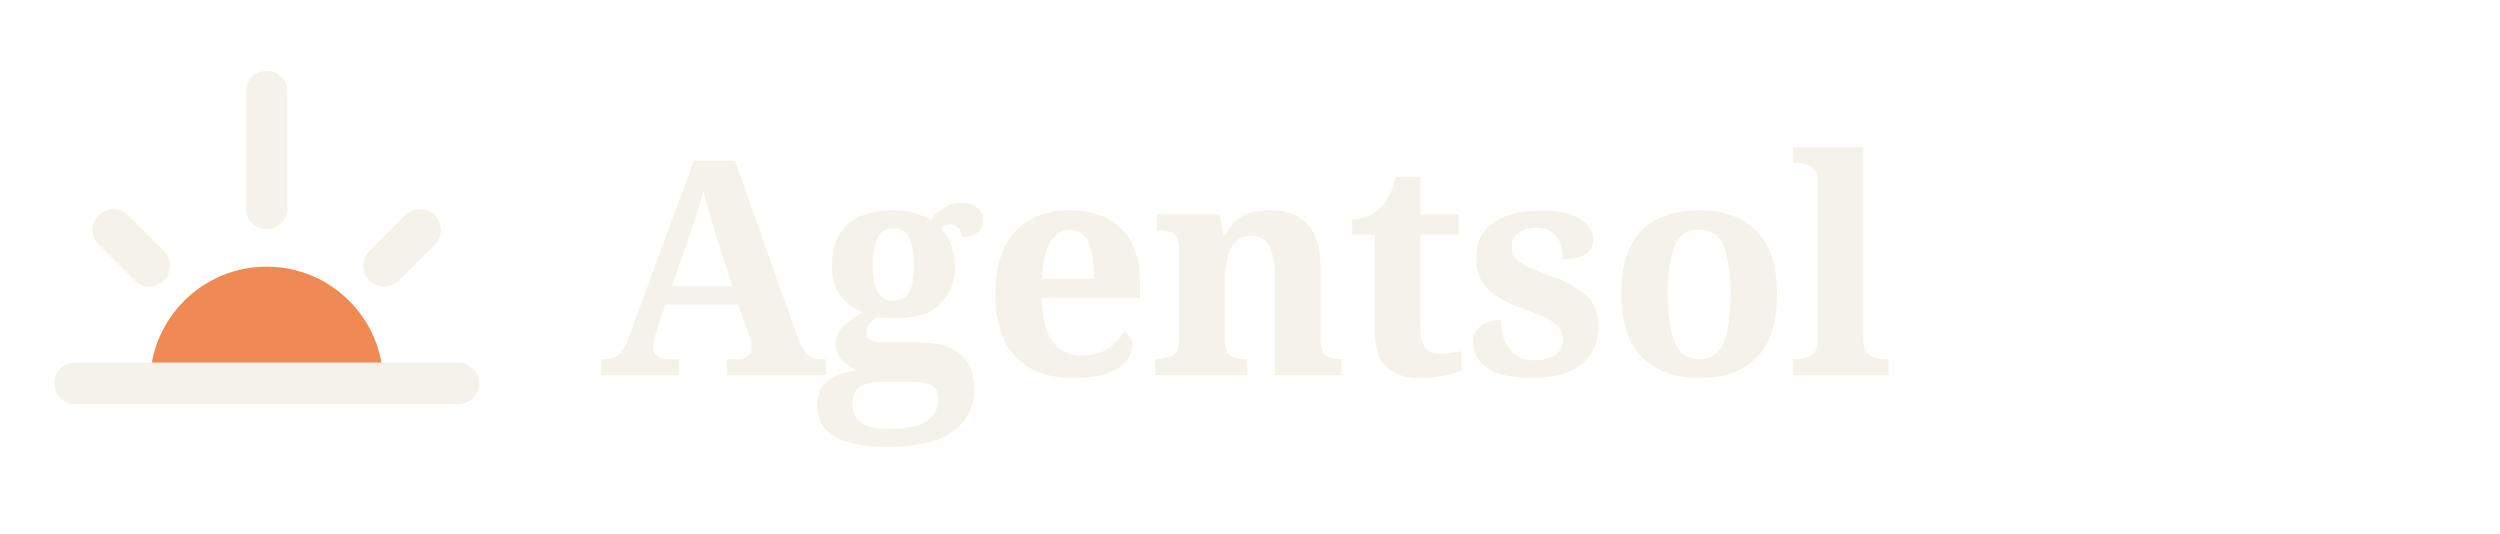
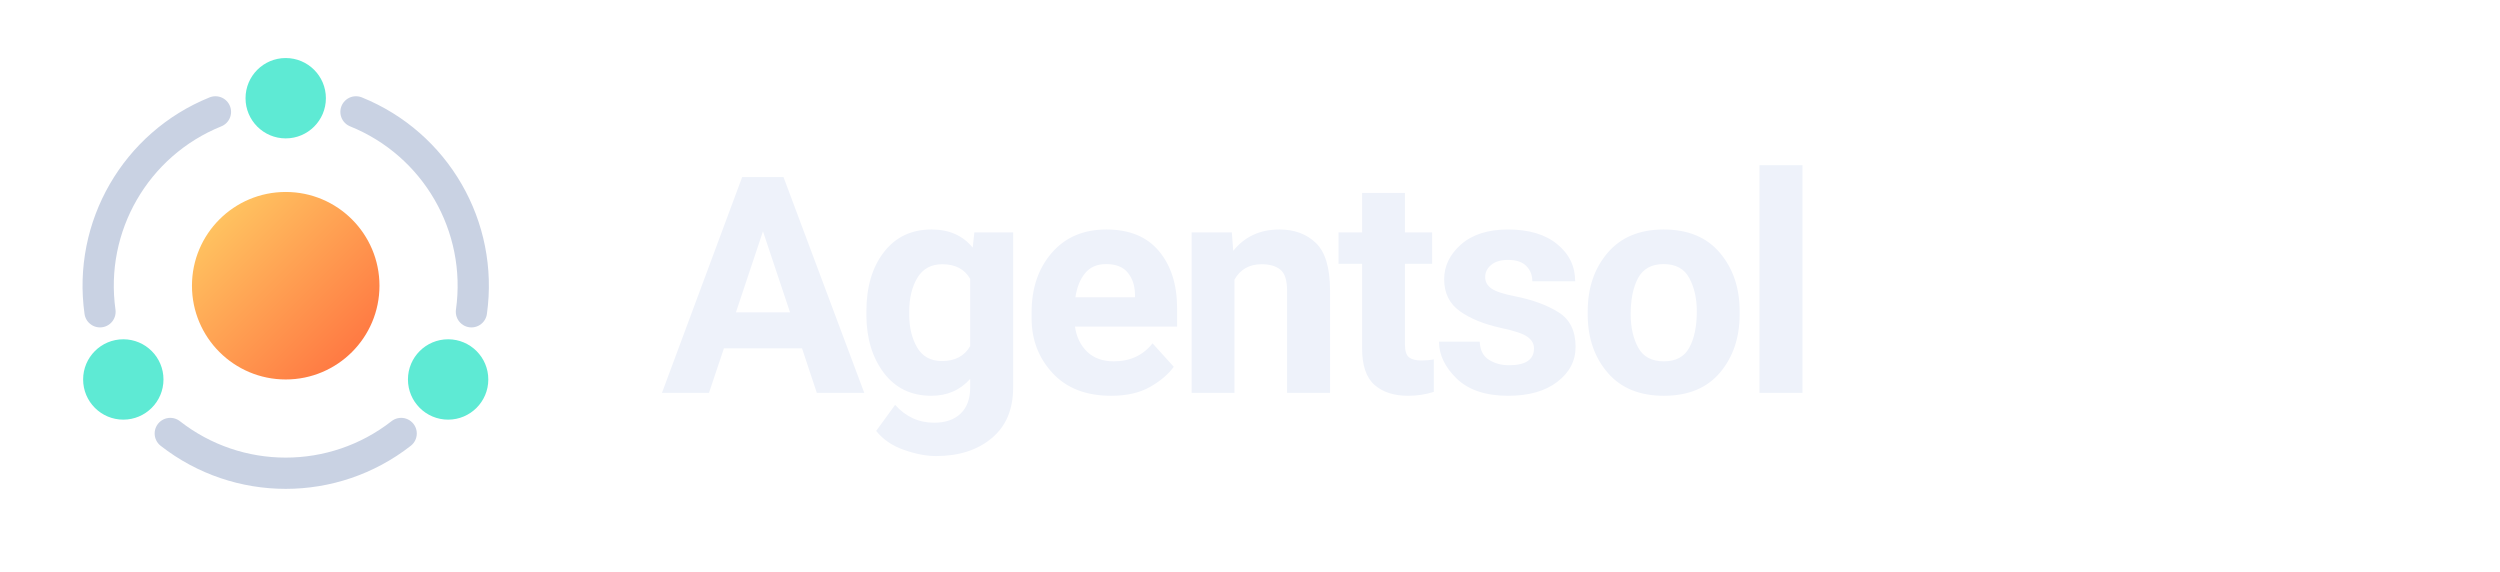
- <svg xmlns="http://www.w3.org/2000/svg" viewBox="0 0 300 64" role="img" aria-label="Agentsol">
-   <path d="M18 46A14 14 0 0 1 46 46Z" fill="#f08a55" />
-   <g fill="none" stroke="#f5f2ea" stroke-width="5" stroke-linecap="round">
-     <path d="M9 46H55" />
-     <path d="M32 25V11" />
-     <path d="M46.1 31.9 50.4 27.6" />
-     <path d="M17.9 31.9 13.6 27.6" />
+ <svg xmlns="http://www.w3.org/2000/svg" viewBox="0 0 280 64" role="img" aria-label="Agentsol">
+   <defs>
+     <linearGradient id="as-sun" x1="0" y1="0" x2="1" y2="1">
+       <stop offset="0" stop-color="#FFD166" />
+       <stop offset="1" stop-color="#FF6B3D" />
+     </linearGradient>
+   </defs>
+   <circle cx="32" cy="32" r="10.5" fill="url(#as-sun)" />
+   <g fill="none" stroke="#C9D2E3" stroke-width="3.5" stroke-linecap="round">
+     <path d="M39.87 12.53A21 21 0 0 1 52.8 34.92" />
+     <path d="M44.93 48.55A21 21 0 0 1 19.07 48.55" />
+     <path d="M11.2 34.92A21 21 0 0 1 24.13 12.53" />
  </g>
-   <text x="72" y="45" fill="#f5f2ea" font-family="ui-serif, 'New York', 'Iowan Old Style', Charter, Georgia, serif" font-size="36" font-weight="650" letter-spacing="-0.4">Agentsol</text>
+   <g fill="#5EEAD4">
+     <circle cx="32" cy="11" r="4.5" />
+     <circle cx="50.19" cy="42.5" r="4.5" />
+     <circle cx="13.81" cy="42.5" r="4.5" />
+   </g>
+   <text x="74" y="44" fill="#EEF2FA" font-family="ui-sans-serif, system-ui, -apple-system, 'Segoe UI', Roboto, sans-serif" font-size="34" font-weight="750" letter-spacing="-1">Agentsol</text>
</svg>
